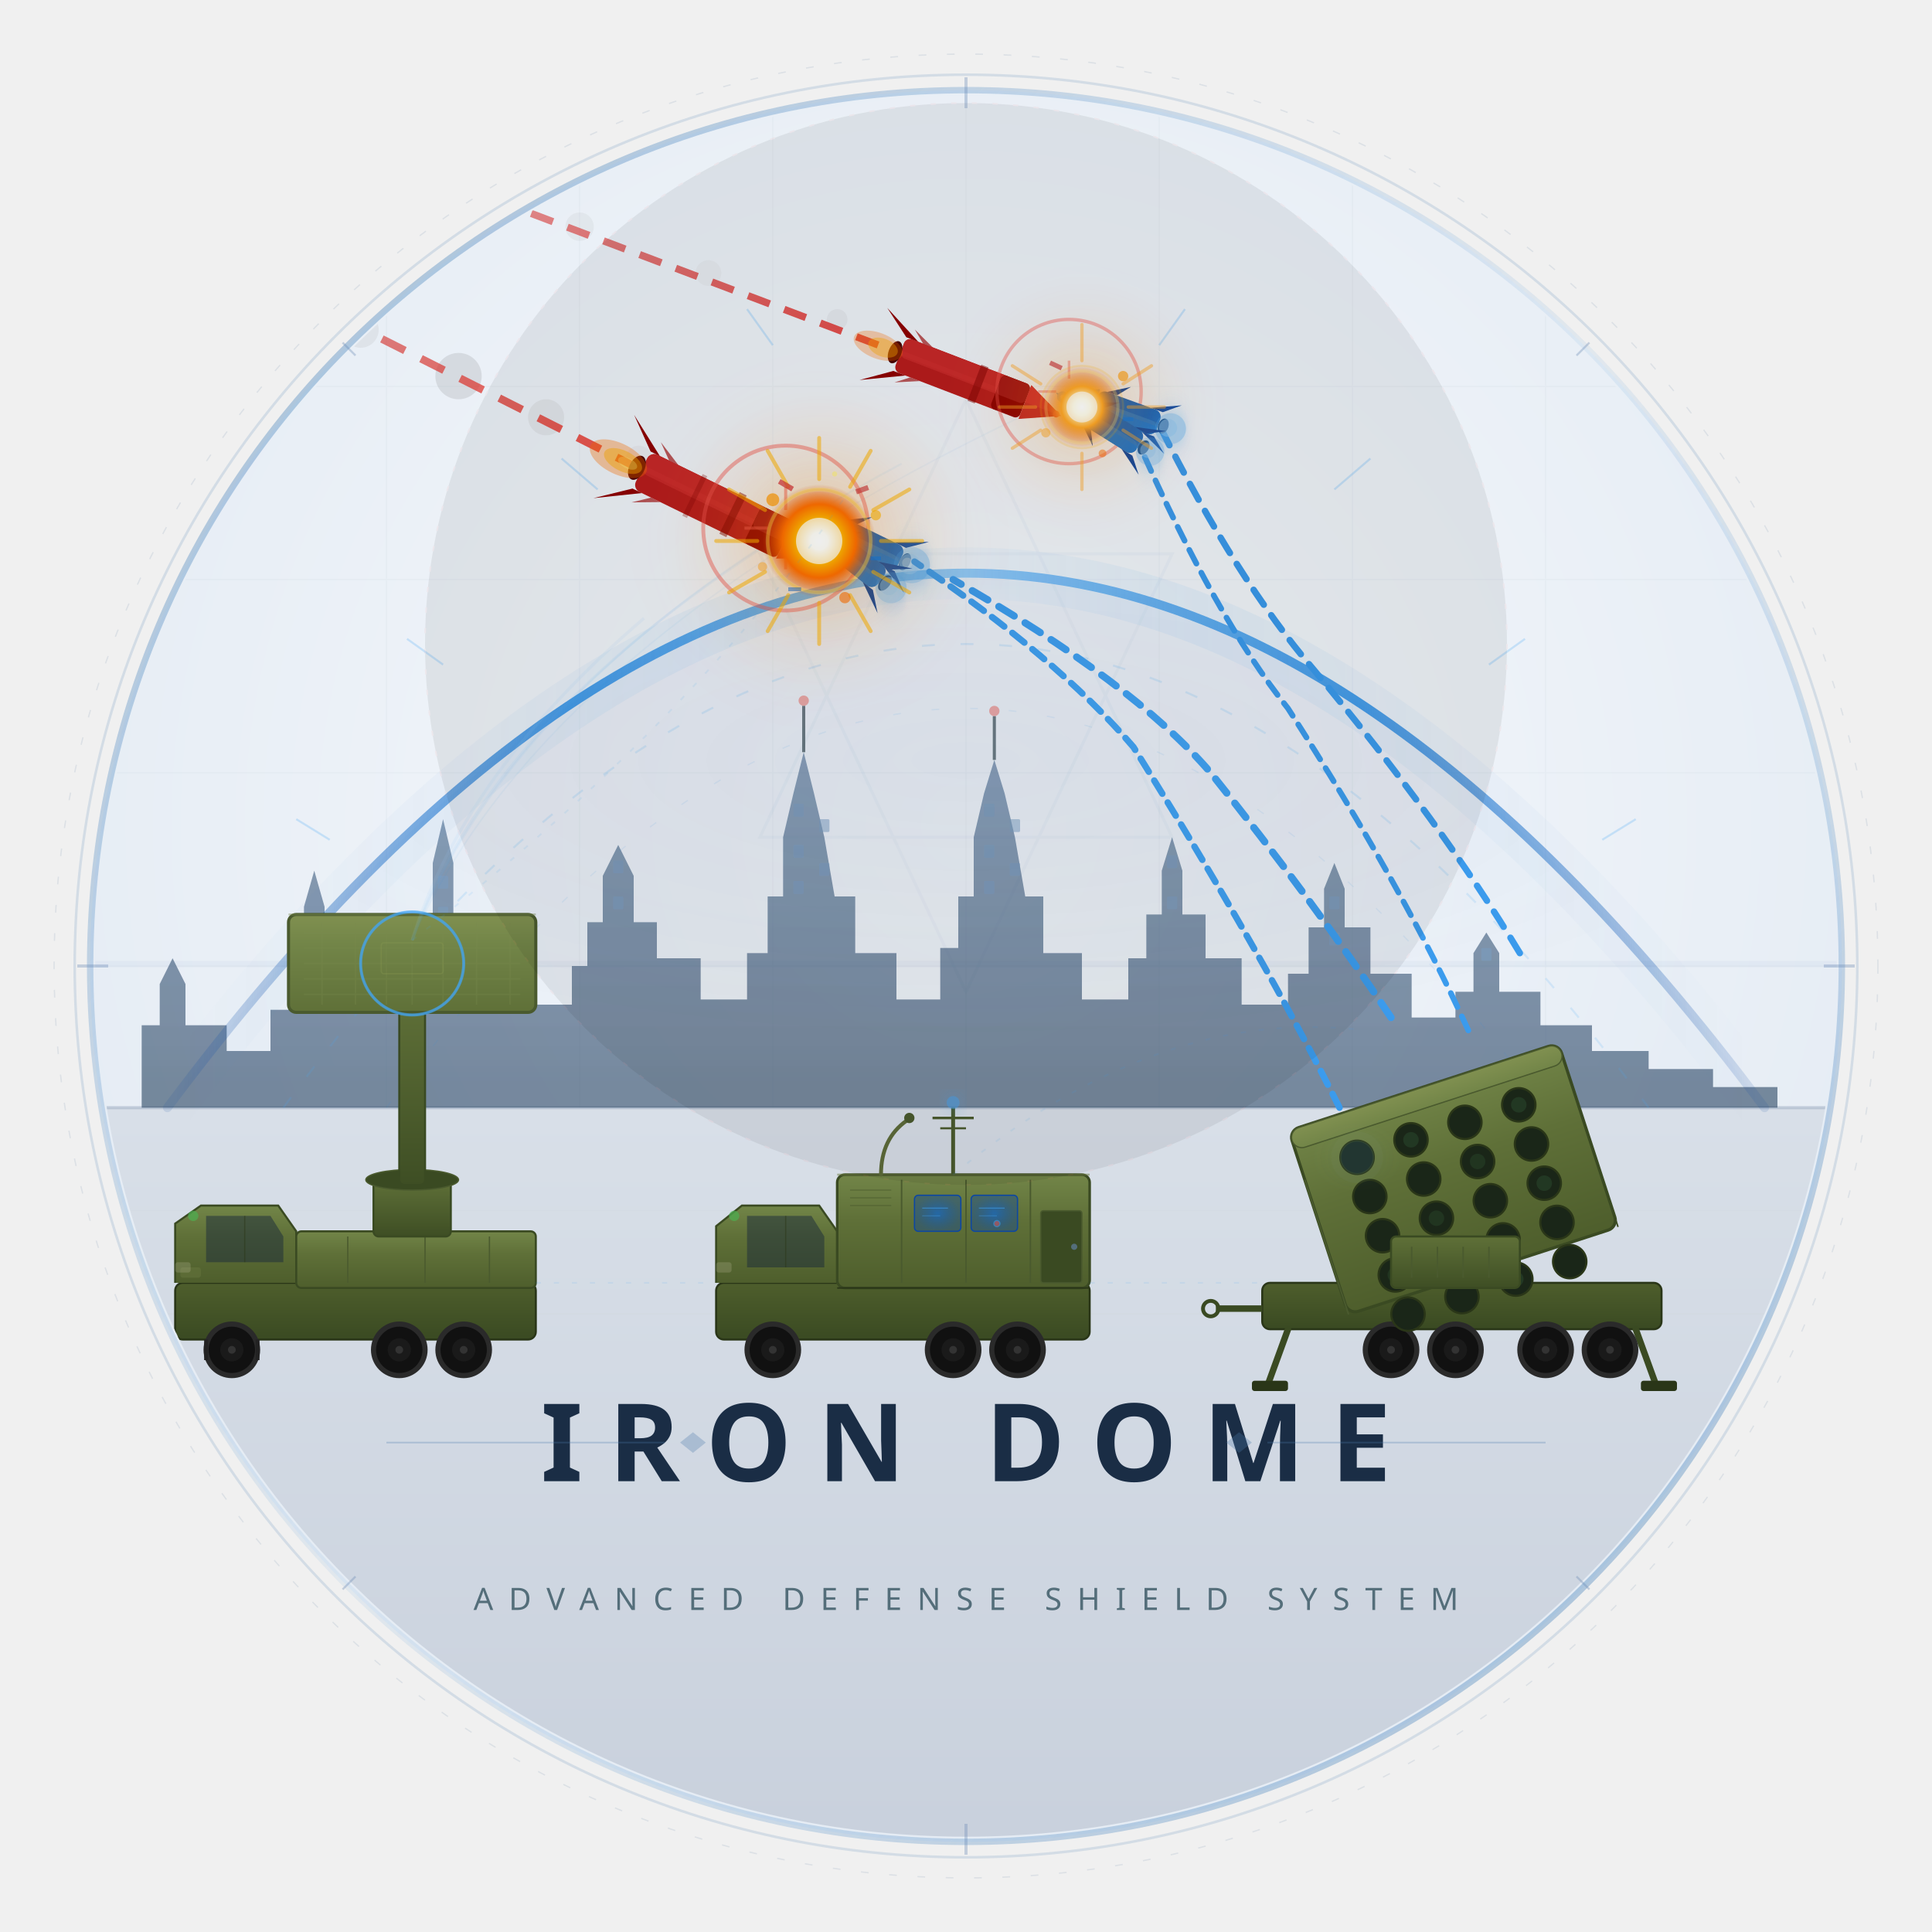
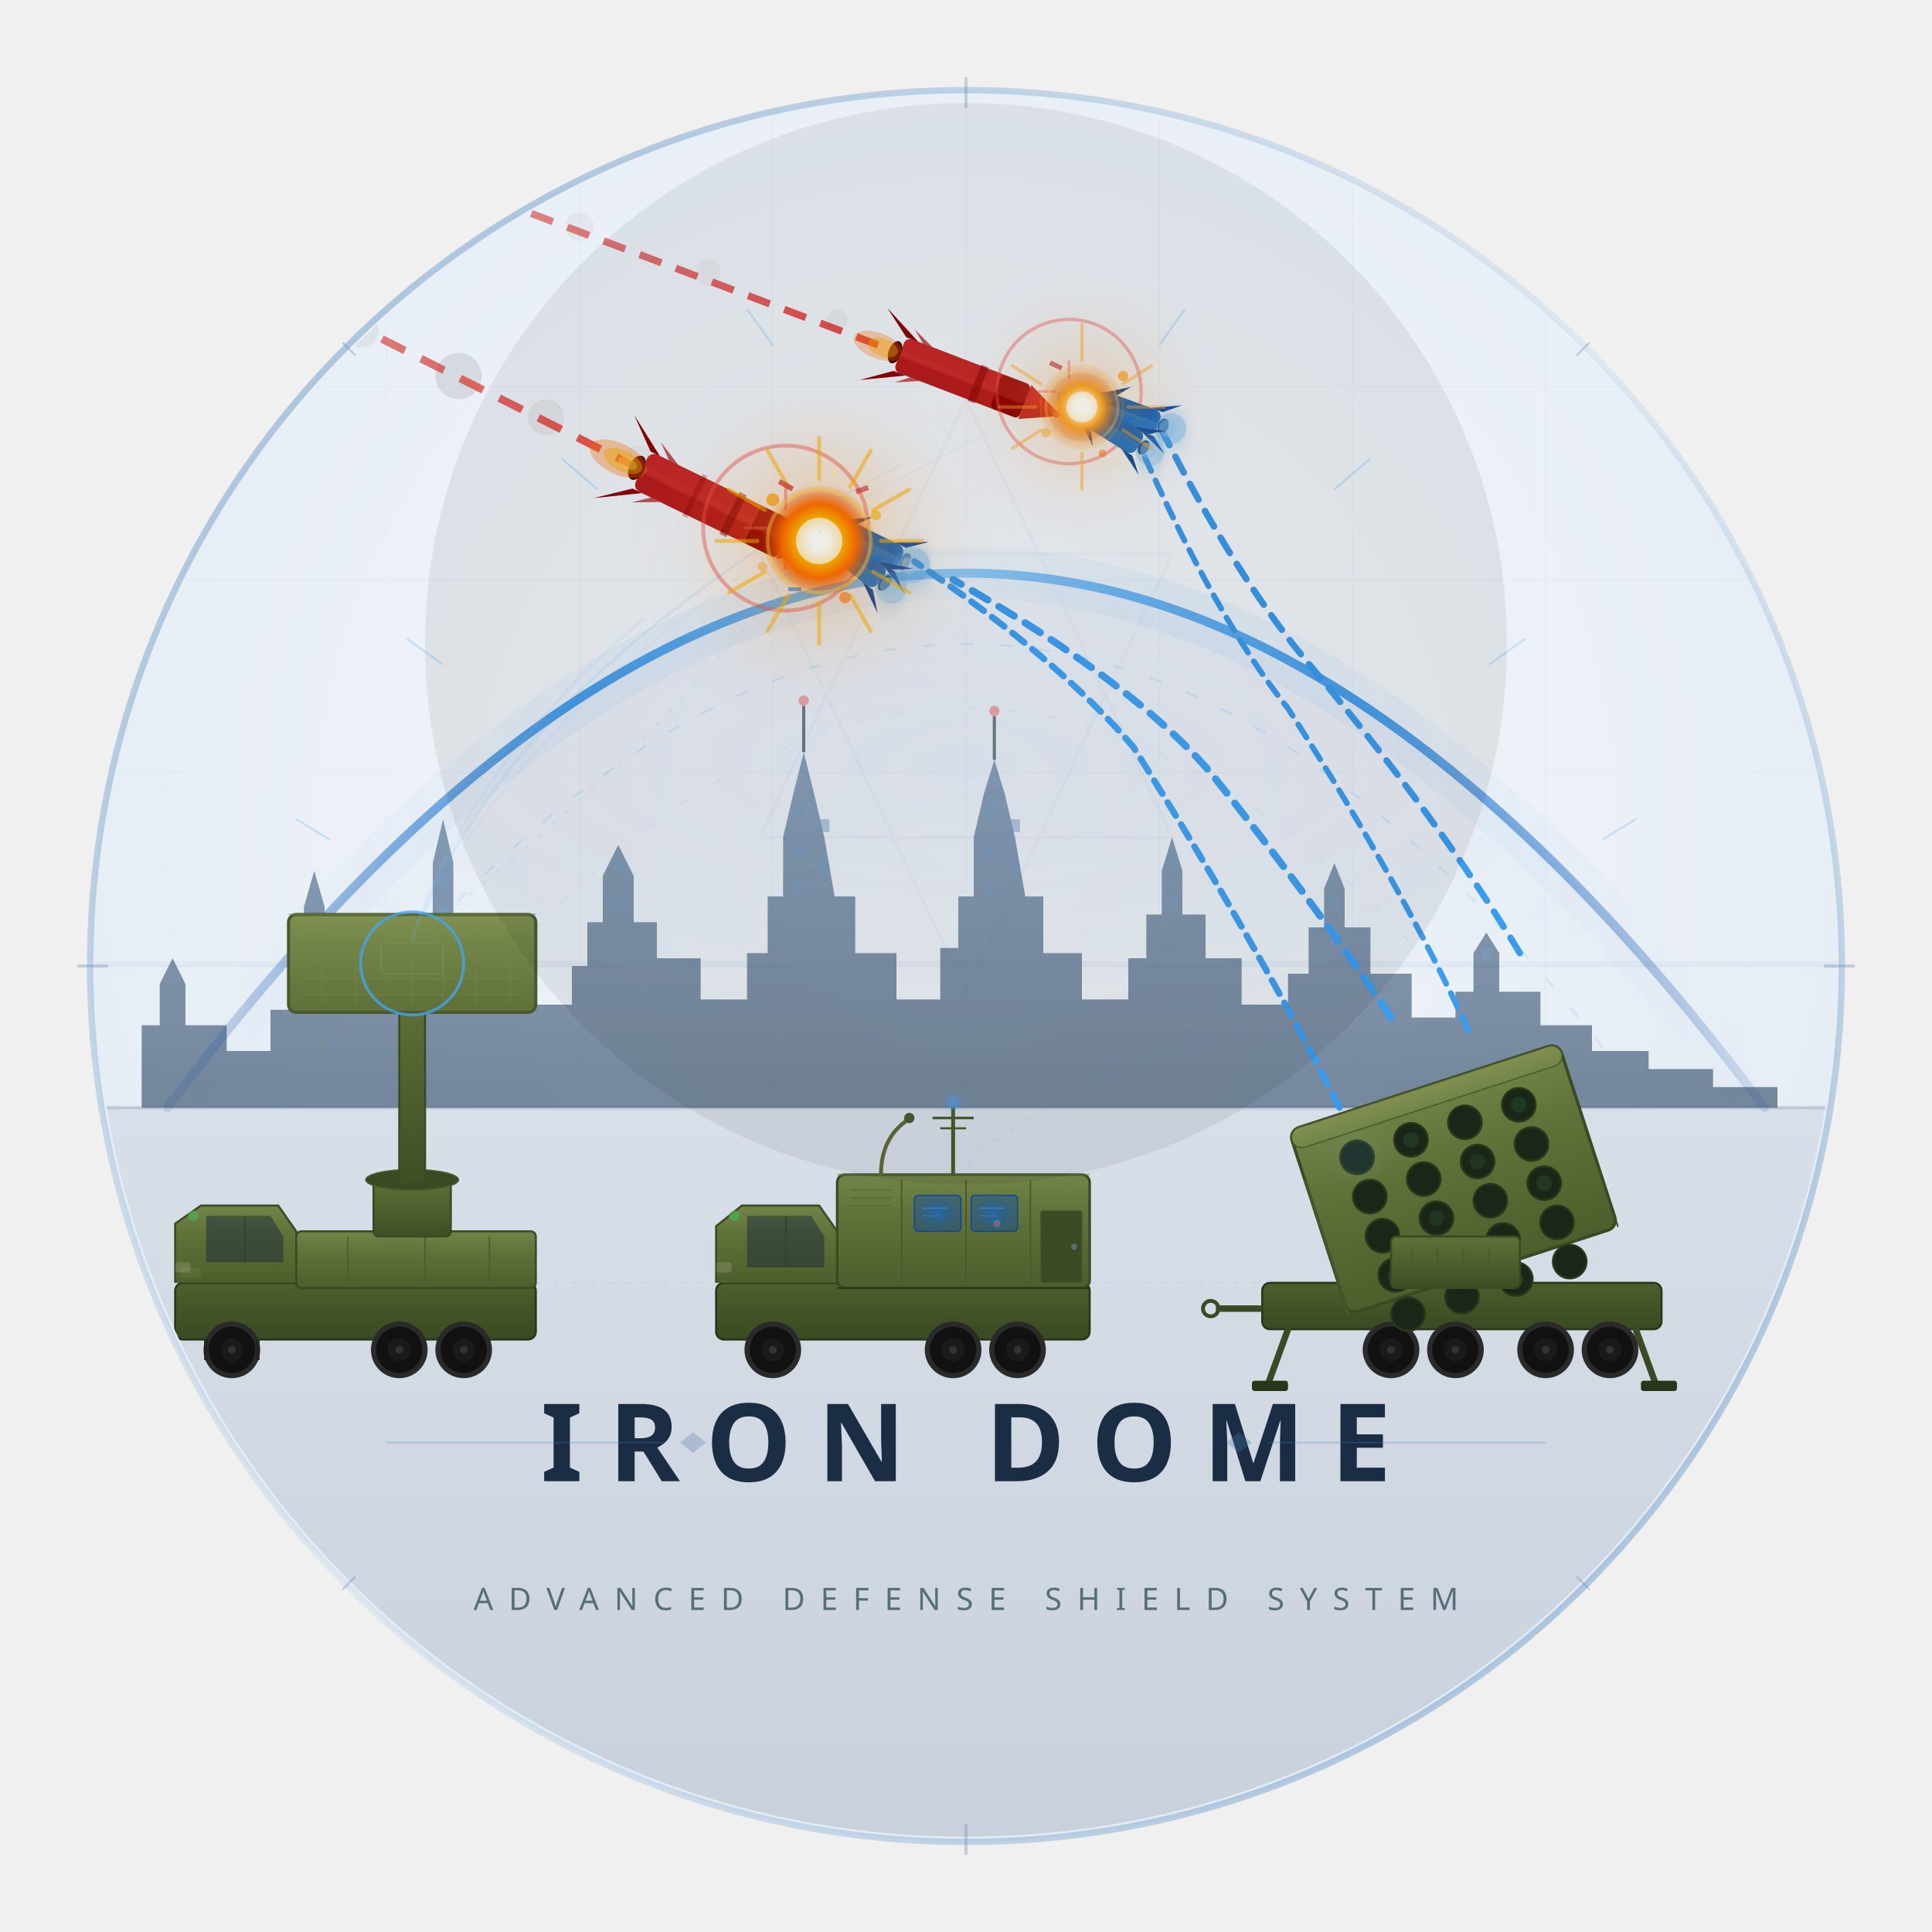
<svg xmlns="http://www.w3.org/2000/svg" viewBox="0 0 750 750">
  <style>
  @keyframes amb{0%,100%{transform:scale(1);opacity:.5}50%{transform:scale(1.18);opacity:1}}
  @keyframes rSpin{to{transform:rotate(360deg)}}
  @keyframes p1{0%{r:20;opacity:.55}100%{r:95;opacity:0}}
  @keyframes p2{0%{r:20;opacity:.45}100%{r:95;opacity:0}}
  @keyframes p3{0%{r:20;opacity:.35}100%{r:95;opacity:0}}
  @keyframes dBr{0%,100%{opacity:.22}50%{opacity:.6}}
  @keyframes boom{0%,65%,100%{opacity:.5}75%{opacity:1}82%{opacity:.65}}
  @keyframes trl{to{stroke-dashoffset:-24}}
  @keyframes etrl{to{stroke-dashoffset:28}}
  @keyframes scan{0%{transform:translateY(-220px);opacity:0}8%{opacity:.1}92%{opacity:.1}100%{transform:translateY(220px);opacity:0}}
  @keyframes tGlow{0%,100%{filter:drop-shadow(0 0 3px rgba(144,202,249,.25))}50%{filter:drop-shadow(0 0 10px rgba(144,202,249,.55))}}
  @keyframes blink{0%,49%{opacity:1}50%,100%{opacity:.3}}
  @keyframes warn{0%,100%{opacity:.5}50%{opacity:1}}
  @keyframes shP{0%,100%{opacity:.08}50%{opacity:.2}}
  @keyframes lockOn{0%,100%{r:22;stroke-width:1.3}50%{r:27;stroke-width:2}}
  @keyframes scrF{0%,100%{opacity:.5}50%{opacity:.8}}
  .rSpin{transform-origin:140px 430px;animation:rSpin 3.5s linear infinite}
  .p1{animation:p1 2.8s ease-out infinite}
  .p2{animation:p2 2.8s ease-out infinite .9s}
  .p3{animation:p3 2.8s ease-out infinite 1.8s}
  .dBr{animation:dBr 3.5s ease-in-out infinite}
  .boom{animation:boom 2.8s ease-in-out infinite}
  .trl{animation:trl 1.2s linear infinite}
  .etrl{animation:etrl .9s linear infinite}
  .scan{animation:scan 6s linear infinite}
  .tGlow{animation:tGlow 4s ease-in-out infinite}
  .blink{animation:blink 1s step-end infinite}
  .warn{animation:warn 1.5s ease-in-out infinite}
  .shP{animation:shP 4s ease-in-out infinite}
  .lockOn{animation:lockOn 1.8s ease-in-out infinite}
  .scrF{animation:scrF 2s ease-in-out infinite}
</style>
  <defs>
    <radialGradient id="bg" cx="50%" cy="42%" r="56%">
      <stop offset="0%" stop-color="#f5f8fc" />
      <stop offset="55%" stop-color="#edf2f8" />
      <stop offset="100%" stop-color="#e5ecf4" />
    </radialGradient>
    <linearGradient id="dG" x1="0" y1="0" x2="1" y2="0">
      <stop offset="0%" stop-color="#0d47a1" stop-opacity=".12" />
      <stop offset="25%" stop-color="#1e88e5" stop-opacity=".8" />
      <stop offset="50%" stop-color="#90caf9" />
      <stop offset="75%" stop-color="#1e88e5" stop-opacity=".8" />
      <stop offset="100%" stop-color="#0d47a1" stop-opacity=".12" />
    </linearGradient>
    <linearGradient id="dGl" x1="0" y1="0" x2="1" y2="0">
      <stop offset="0%" stop-color="#1565c0" stop-opacity="0" />
      <stop offset="35%" stop-color="#42a5f5" stop-opacity=".35" />
      <stop offset="50%" stop-color="#bbdefb" stop-opacity=".5" />
      <stop offset="65%" stop-color="#42a5f5" stop-opacity=".35" />
      <stop offset="100%" stop-color="#1565c0" stop-opacity="0" />
    </linearGradient>
    <radialGradient id="shF" cx="50%" cy="35%" r="55%">
      <stop offset="0%" stop-color="#1565c0" stop-opacity=".06" />
      <stop offset="100%" stop-color="#0d47a1" stop-opacity=".01" />
    </radialGradient>
    <linearGradient id="iG" x1="0" y1="1" x2="1" y2="0">
      <stop offset="0%" stop-color="#1565c0" />
      <stop offset="60%" stop-color="#42a5f5" />
      <stop offset="100%" stop-color="#e3f2fd" />
    </linearGradient>
    <linearGradient id="eG" x1="0" y1="0" x2="1" y2="1">
      <stop offset="0%" stop-color="#b71c1c" stop-opacity=".3" />
      <stop offset="100%" stop-color="#f44336" />
    </linearGradient>
    <linearGradient id="eG2" x1="0" y1="0" x2="1" y2="1">
      <stop offset="0%" stop-color="#c62828" stop-opacity=".25" />
      <stop offset="100%" stop-color="#e53935" />
    </linearGradient>
    <radialGradient id="bm1" cx="50%" cy="50%" r="50%">
      <stop offset="0%" stop-color="#fff" />
      <stop offset="15%" stop-color="#fffde7" />
      <stop offset="40%" stop-color="#ffb300" />
      <stop offset="65%" stop-color="#ff6f00" />
      <stop offset="100%" stop-color="#e65100" stop-opacity="0" />
    </radialGradient>
    <radialGradient id="bm1o" cx="50%" cy="50%" r="50%">
      <stop offset="0%" stop-color="#ff9800" stop-opacity=".45" />
      <stop offset="100%" stop-color="#ff6f00" stop-opacity="0" />
    </radialGradient>
    <radialGradient id="bm2" cx="50%" cy="50%" r="50%">
      <stop offset="0%" stop-color="#fff" />
      <stop offset="20%" stop-color="#fff9c4" />
      <stop offset="50%" stop-color="#ffa726" />
      <stop offset="100%" stop-color="#e65100" stop-opacity="0" />
    </radialGradient>
    <linearGradient id="gnG" x1="0" y1="0" x2="0" y2="1">
      <stop offset="0%" stop-color="#d8dfe8" />
      <stop offset="100%" stop-color="#c8d0dc" />
    </linearGradient>
    <linearGradient id="cG" x1="0" y1="0" x2="0" y2="1">
      <stop offset="0%" stop-color="#4a6a8f" stop-opacity=".85" />
      <stop offset="100%" stop-color="#344e6a" stop-opacity=".92" />
    </linearGradient>
    <linearGradient id="rG" x1="0" y1="0" x2="1" y2="1">
      <stop offset="0%" stop-color="#2a6aaa" stop-opacity=".45" />
      <stop offset="50%" stop-color="#5a9ad5" stop-opacity=".1" />
      <stop offset="100%" stop-color="#2a6aaa" stop-opacity=".45" />
    </linearGradient>
    <linearGradient id="oliveBody" x1="0" y1="0" x2="0" y2="1">
      <stop offset="0%" stop-color="#728548" />
      <stop offset="40%" stop-color="#5f7038" />
      <stop offset="100%" stop-color="#4e5e2c" />
    </linearGradient>
    <linearGradient id="oliveDark" x1="0" y1="0" x2="0" y2="1">
      <stop offset="0%" stop-color="#5f7038" />
      <stop offset="100%" stop-color="#3e4e24" />
    </linearGradient>
    <linearGradient id="oliveLight" x1="0" y1="0" x2="0" y2="1">
      <stop offset="0%" stop-color="#809050" />
      <stop offset="100%" stop-color="#728548" />
    </linearGradient>
    <linearGradient id="oliveChassis" x1="0" y1="0" x2="0" y2="1">
      <stop offset="0%" stop-color="#4e5e2c" />
      <stop offset="100%" stop-color="#3a4a22" />
    </linearGradient>
    <linearGradient id="radarPanel" x1="0" y1="0" x2="0" y2="1">
      <stop offset="0%" stop-color="#809050" />
      <stop offset="30%" stop-color="#728548" />
      <stop offset="100%" stop-color="#5f7038" />
    </linearGradient>
    <radialGradient id="scrG" cx="50%" cy="50%" r="50%">
      <stop offset="0%" stop-color="#1565c0" stop-opacity=".8" />
      <stop offset="100%" stop-color="#0d47a1" stop-opacity=".4" />
    </radialGradient>
    <linearGradient id="scC" x1="0" y1="1" x2=".5" y2="0">
      <stop offset="0%" stop-color="#42a5f5" stop-opacity=".3" />
      <stop offset="100%" stop-color="#42a5f5" stop-opacity="0" />
    </linearGradient>
    <filter id="gl" x="-50%" y="-50%" width="200%" height="200%">
      <feGaussianBlur in="SourceGraphic" stdDeviation="3.5" />
      <feMerge>
        <feMergeNode />
        <feMergeNode in="SourceGraphic" />
      </feMerge>
    </filter>
    <filter id="glH" x="-50%" y="-50%" width="200%" height="200%">
      <feGaussianBlur in="SourceGraphic" stdDeviation="7" />
      <feMerge>
        <feMergeNode />
        <feMergeNode in="SourceGraphic" />
      </feMerge>
    </filter>
    <filter id="bGl" x="-100%" y="-100%" width="300%" height="300%">
      <feGaussianBlur in="SourceGraphic" stdDeviation="10" />
    </filter>
    <filter id="ns">
      <feTurbulence type="fractalNoise" baseFrequency=".85" numOctaves="4" stitchTiles="stitch" />
      <feColorMatrix type="saturate" values="0" />
      <feComponentTransfer>
        <feFuncA type="linear" slope=".025" />
      </feComponentTransfer>
    </filter>
    <clipPath id="cl">
      <circle cx="375" cy="375" r="338" />
    </clipPath>
  </defs>
  <circle cx="375" cy="375" r="340" fill="url(#bg)" stroke="url(#rG)" stroke-width="2.5" />
-   <circle cx="375" cy="375" r="346" fill="none" stroke="#b0c4d8" stroke-width="1" opacity=".45" />
-   <circle cx="375" cy="375" r="354" fill="none" stroke="#8aa0b8" stroke-width=".5" stroke-dasharray="3 8" opacity=".2" />
  <g clip-path="url(#cl)">
    <rect x="36" y="36" width="678" height="678" filter="url(#ns)" opacity=".08" />
    <g opacity=".06" stroke="#8a9ab5" stroke-width=".5">
      <line x1="36" y1="150" x2="714" y2="150" />
      <line x1="36" y1="225" x2="714" y2="225" />
      <line x1="36" y1="300" x2="714" y2="300" />
      <line x1="36" y1="375" x2="714" y2="375" />
      <line x1="36" y1="450" x2="714" y2="450" />
      <line x1="150" y1="36" x2="150" y2="714" />
      <line x1="225" y1="36" x2="225" y2="714" />
      <line x1="300" y1="36" x2="300" y2="714" />
      <line x1="375" y1="36" x2="375" y2="714" />
      <line x1="450" y1="36" x2="450" y2="714" />
      <line x1="525" y1="36" x2="525" y2="714" />
      <line x1="600" y1="36" x2="600" y2="714" />
    </g>
    <g opacity=".07">
      <polygon points="375,155 455,325 295,325" fill="none" stroke="#8aaccf" stroke-width="1.2" />
      <polygon points="375,385 295,215 455,215" fill="none" stroke="#8aaccf" stroke-width="1.2" />
    </g>
    <rect class="scan" x="36" y="373" width="678" height="2.5" fill="#6a8ab5" opacity=".06" rx="1" />
    <rect x="36" y="430" width="678" height="300" fill="url(#gnG)" />
    <line x1="36" y1="430" x2="714" y2="430" stroke="#8a9ab5" stroke-width="1.2" opacity=".4" />
    <g opacity=".03" stroke="#8d6e63" stroke-width=".3">
      <line x1="36" y1="470" x2="714" y2="470" />
      <line x1="36" y1="510" x2="714" y2="510" />
    </g>
    <g opacity=".7">
      <path d="     M36,430 L55,430 L55,398 L62,398 L62,382 L67,372 L72,382 L72,398 L88,398 L88,408     L105,408 L105,392 L112,392 L112,372 L118,372 L118,352 L122,338 L126,352 L126,372 L138,372 L138,390 L155,390     L155,375 L162,375 L162,355 L168,355 L168,335 L172,318 L176,335 L176,355 L188,355 L188,372 L205,372 L205,390 L222,390     L222,375 L228,375 L228,358 L234,358 L234,340 L240,328 L246,340 L246,358 L255,358 L255,372 L272,372 L272,388 L290,388     L290,370 L298,370 L298,348 L304,348 L304,325 L308,308 L312,292 L316,308 L320,325 L324,348 L332,348 L332,370 L348,370 L348,388 L365,388     L365,368 L372,368 L372,348 L378,348 L378,325 L382,308 L386,295 L390,308 L394,325 L398,348 L405,348 L405,370 L420,370 L420,388 L438,388     L438,372 L445,372 L445,355 L451,355 L451,338 L455,325 L459,338 L459,355 L468,355 L468,372 L482,372 L482,390 L500,390     L500,378 L508,378 L508,360 L514,360 L514,345 L518,335 L522,345 L522,360 L532,360 L532,378 L548,378 L548,395 L565,395     L565,385 L572,385 L572,370 L577,362 L582,370 L582,385 L598,385 L598,398 L618,398 L618,408 L640,408 L640,415 L665,415 L665,422 L690,422 L690,430 L714,430 Z   " fill="url(#cG)" />
      <g fill="#4a7aaa" opacity=".5">
        <rect x="120" y="358" width="4" height="5" rx=".5" />
        <rect x="120" y="370" width="4" height="5" rx=".5" />
        <rect x="170" y="340" width="4" height="5" rx=".5" />
        <rect x="170" y="352" width="4" height="5" rx=".5" />
        <rect x="238" y="334" width="4" height="5" rx=".5" />
        <rect x="238" y="348" width="4" height="5" rx=".5" />
        <rect x="308" y="312" width="4" height="5" rx=".5" />
        <rect x="308" y="328" width="4" height="5" rx=".5" />
        <rect x="308" y="342" width="4" height="5" rx=".5" />
        <rect x="318" y="318" width="4" height="5" rx=".5" />
        <rect x="318" y="335" width="4" height="5" rx=".5" />
        <rect x="382" y="312" width="4" height="5" rx=".5" />
        <rect x="382" y="328" width="4" height="5" rx=".5" />
        <rect x="382" y="342" width="4" height="5" rx=".5" />
        <rect x="392" y="318" width="4" height="5" rx=".5" />
        <rect x="392" y="335" width="4" height="5" rx=".5" />
        <rect x="453" y="332" width="4" height="5" rx=".5" />
        <rect x="453" y="348" width="4" height="5" rx=".5" />
        <rect x="516" y="348" width="4" height="5" rx=".5" />
        <rect x="516" y="362" width="4" height="5" rx=".5" />
        <rect x="575" y="368" width="4" height="5" rx=".5" />
      </g>
      <line x1="312" y1="292" x2="312" y2="274" stroke="#37474f" stroke-width="1.2" />
      <circle cx="312" cy="272" r="2" fill="#f44336" opacity=".6" class="blink" />
      <line x1="386" y1="295" x2="386" y2="278" stroke="#37474f" stroke-width="1.2" />
      <circle cx="386" cy="276" r="2" fill="#f44336" opacity=".6" class="blink" />
    </g>
    <path class="shP" d="M65 430 Q375 15 685 430" fill="url(#shF)" />
    <path class="dBr" d="M65 430 Q375 15 685 430" fill="none" stroke="url(#dGl)" stroke-width="20" opacity=".22" />
    <path d="M65 430 Q375 15 685 430" fill="none" stroke="url(#dG)" stroke-width="3.5" stroke-linecap="round" />
    <path d="M110 430 Q375 70 640 430" fill="none" stroke="#42a5f5" stroke-width=".8" opacity=".15" stroke-dasharray="5 10" />
    <path d="M150 430 Q375 120 600 430" fill="none" stroke="#1e88e5" stroke-width=".5" opacity=".08" stroke-dasharray="3 12" />
    <g opacity=".3" stroke="#64b5f6" stroke-width=".8">
      <line x1="115" y1="318" x2="128" y2="326" />
      <line x1="158" y1="248" x2="172" y2="258" />
      <line x1="218" y1="178" x2="232" y2="190" />
      <line x1="290" y1="120" x2="300" y2="134" />
      <line x1="460" y1="120" x2="450" y2="134" />
      <line x1="532" y1="178" x2="518" y2="190" />
      <line x1="592" y1="248" x2="578" y2="258" />
      <line x1="635" y1="318" x2="622" y2="326" />
    </g>
    <g>
      <rect x="68" y="498" width="140" height="22" rx="3" fill="url(#oliveChassis)" stroke="#2a3618" stroke-width=".8" />
      <path d="M68,498 L68,475 L78,468 L108,468 L115,478 L115,498" fill="url(#oliveBody)" stroke="#3a4a22" stroke-width=".8" />
      <path d="M80,472 L105,472 L110,480 L110,490 L80,490 Z" fill="#1a2a3a" opacity=".5" />
      <line x1="95" y1="472" x2="95" y2="490" stroke="#2a3618" stroke-width=".5" opacity=".5" />
      <rect x="70" y="492" width="8" height="4" rx="1" fill="#6b7a42" opacity=".4" />
      <rect x="115" y="478" width="93" height="22" rx="2" fill="url(#oliveBody)" stroke="#3a4a22" stroke-width=".8" />
      <line x1="135" y1="480" x2="135" y2="498" stroke="#4a5a2e" stroke-width=".5" />
      <line x1="165" y1="480" x2="165" y2="498" stroke="#4a5a2e" stroke-width=".5" />
      <line x1="190" y1="480" x2="190" y2="498" stroke="#4a5a2e" stroke-width=".5" />
      <circle cx="90" cy="524" r="10" fill="#111" stroke="#2a2a2a" stroke-width="2" />
      <circle cx="90" cy="524" r="4.5" fill="#1a1a1a" />
      <circle cx="90" cy="524" r="1.5" fill="#333" />
      <circle cx="155" cy="524" r="10" fill="#111" stroke="#2a2a2a" stroke-width="2" />
      <circle cx="155" cy="524" r="4.5" fill="#1a1a1a" />
      <circle cx="155" cy="524" r="1.5" fill="#333" />
      <circle cx="180" cy="524" r="10" fill="#111" stroke="#2a2a2a" stroke-width="2" />
      <circle cx="180" cy="524" r="4.5" fill="#1a1a1a" />
      <circle cx="180" cy="524" r="1.5" fill="#333" />
      <line x1="80" y1="520" x2="80" y2="528" stroke="#222" stroke-width="1.5" />
      <line x1="100" y1="520" x2="100" y2="528" stroke="#222" stroke-width="1.5" />
      <rect x="145" y="458" width="30" height="22" rx="2" fill="url(#oliveDark)" stroke="#3a4a22" stroke-width=".8" />
      <ellipse cx="160" cy="458" rx="18" ry="4" fill="#3a4a22" stroke="#4a5a2e" stroke-width=".5" />
      <g>
        <rect x="155" y="388" width="10" height="72" rx="2" fill="url(#oliveDark)" stroke="#3a4a22" stroke-width=".8" />
        <rect x="112" y="355" width="96" height="38" rx="3" fill="url(#radarPanel)" stroke="#4a5a2e" stroke-width="1.2" />
        <g opacity=".3">
          <line x1="118" y1="362" x2="202" y2="362" stroke="#7a8a4e" stroke-width=".5" />
          <line x1="118" y1="368" x2="202" y2="368" stroke="#7a8a4e" stroke-width=".5" />
          <line x1="118" y1="374" x2="202" y2="374" stroke="#7a8a4e" stroke-width=".5" />
          <line x1="118" y1="380" x2="202" y2="380" stroke="#7a8a4e" stroke-width=".5" />
          <line x1="118" y1="386" x2="202" y2="386" stroke="#7a8a4e" stroke-width=".5" />
          <line x1="125" y1="358" x2="125" y2="390" stroke="#7a8a4e" stroke-width=".5" />
          <line x1="138" y1="358" x2="138" y2="390" stroke="#7a8a4e" stroke-width=".5" />
          <line x1="150" y1="358" x2="150" y2="390" stroke="#7a8a4e" stroke-width=".5" />
          <line x1="160" y1="358" x2="160" y2="390" stroke="#7a8a4e" stroke-width=".5" />
          <line x1="172" y1="358" x2="172" y2="390" stroke="#7a8a4e" stroke-width=".5" />
          <line x1="185" y1="358" x2="185" y2="390" stroke="#7a8a4e" stroke-width=".5" />
          <line x1="198" y1="358" x2="198" y2="390" stroke="#7a8a4e" stroke-width=".5" />
        </g>
        <line x1="112" y1="355" x2="208" y2="355" stroke="#7a8a4e" stroke-width=".8" opacity=".4" />
        <rect x="148" y="366" width="24" height="12" rx="1" fill="none" stroke="#8a9a52" stroke-width=".5" opacity=".3" />
      </g>
      <circle class="p1" cx="160" cy="374" r="20" fill="none" stroke="#42a5f5" stroke-width="1.2" opacity=".5" />
      <circle class="p2" cx="160" cy="374" r="20" fill="none" stroke="#42a5f5" stroke-width="1" opacity=".4" />
      <circle class="p3" cx="160" cy="374" r="20" fill="none" stroke="#42a5f5" stroke-width=".7" opacity=".3" />
      <g opacity=".22">
        <path d="M160 365 Q180 300 250 240" stroke="#90caf9" fill="none" stroke-width="1.2" opacity=".5" />
        <path d="M160 365 Q190 280 300 210" stroke="#64b5f6" fill="none" stroke-width="1" opacity=".4" />
        <path d="M160 365 Q200 260 350 180" stroke="#42a5f5" fill="none" stroke-width=".8" opacity=".3" />
        <path d="M160 365 Q210 250 400 160" stroke="#1e88e5" fill="none" stroke-width=".6" opacity=".2" />
      </g>
      <circle cx="75" cy="472" r="2" fill="#4caf50" opacity=".7" class="blink" />
      <rect x="68" y="490" width="6" height="4" rx="1" fill="#fff3e0" opacity=".15" />
    </g>
    <g>
      <rect x="278" y="498" width="145" height="22" rx="3" fill="url(#oliveChassis)" stroke="#2a3618" stroke-width=".8" />
      <path d="M278,498 L278,476 L288,468 L318,468 L325,478 L325,498" fill="url(#oliveBody)" stroke="#3a4a22" stroke-width=".8" />
      <path d="M290,472 L315,472 L320,480 L320,492 L290,492 Z" fill="#1a2a3a" opacity=".5" />
      <line x1="305" y1="472" x2="305" y2="492" stroke="#2a3618" stroke-width=".5" opacity=".5" />
      <rect x="278" y="490" width="6" height="4" rx="1" fill="#fff3e0" opacity=".15" />
      <circle cx="285" cy="472" r="2" fill="#4caf50" opacity=".7" class="blink" />
      <rect x="325" y="456" width="98" height="44" rx="3" fill="url(#oliveBody)" stroke="#3a4a22" stroke-width="1" />
      <line x1="350" y1="458" x2="350" y2="498" stroke="#4a5a2e" stroke-width=".6" />
      <line x1="375" y1="458" x2="375" y2="498" stroke="#4a5a2e" stroke-width=".6" />
      <line x1="400" y1="458" x2="400" y2="498" stroke="#4a5a2e" stroke-width=".6" />
      <line x1="325" y1="456" x2="423" y2="456" stroke="#6b7a42" stroke-width=".8" opacity=".5" />
      <line x1="325" y1="500" x2="423" y2="500" stroke="#2a3618" stroke-width=".6" />
      <rect x="404" y="470" width="16" height="28" rx="1" fill="#3a4a22" stroke="#4a5a2e" stroke-width=".5" />
      <circle cx="417" cy="484" r="1.2" fill="#546e7a" />
      <g stroke="#4a5a2e" stroke-width=".5" opacity=".5">
        <line x1="330" y1="462" x2="346" y2="462" />
        <line x1="330" y1="465" x2="346" y2="465" />
        <line x1="330" y1="468" x2="346" y2="468" />
      </g>
      <rect x="355" y="464" width="18" height="14" rx="1.5" fill="url(#scrG)" class="scrF" stroke="#0d47a1" stroke-width=".5" />
      <rect x="377" y="464" width="18" height="14" rx="1.5" fill="url(#scrG)" class="scrF" style="animation-delay:.3s" stroke="#0d47a1" stroke-width=".5" />
      <g stroke="#42a5f5" stroke-width=".4">
        <line x1="358" y1="469" x2="368" y2="469" opacity=".5" />
        <line x1="358" y1="472" x2="365" y2="472" opacity=".3" />
        <line x1="380" y1="469" x2="390" y2="469" opacity=".5" />
        <line x1="380" y1="472" x2="387" y2="472" opacity=".3" />
        <circle cx="387" cy="475" r="1.2" fill="#ef5350" opacity=".5" class="warn" />
      </g>
      <line x1="370" y1="456" x2="370" y2="430" stroke="#4a5a2e" stroke-width="1.5" />
      <line x1="362" y1="434" x2="378" y2="434" stroke="#4a5a2e" stroke-width="1" />
      <line x1="365" y1="438" x2="375" y2="438" stroke="#4a5a2e" stroke-width=".8" />
      <circle cx="370" cy="428" r="2.5" fill="#42a5f5" opacity=".5" filter="url(#gl)" />
      <path d="M342 456 Q342 442 352 435" stroke="#5d6b3a" fill="none" stroke-width="1.5" stroke-linecap="round" />
      <circle cx="353" cy="434" r="2" fill="#4a5a2e" />
      <circle cx="300" cy="524" r="10" fill="#111" stroke="#2a2a2a" stroke-width="2" />
      <circle cx="300" cy="524" r="4.5" fill="#1a1a1a" />
      <circle cx="300" cy="524" r="1.5" fill="#333" />
      <circle cx="370" cy="524" r="10" fill="#111" stroke="#2a2a2a" stroke-width="2" />
      <circle cx="370" cy="524" r="4.5" fill="#1a1a1a" />
      <circle cx="370" cy="524" r="1.5" fill="#333" />
      <circle cx="395" cy="524" r="10" fill="#111" stroke="#2a2a2a" stroke-width="2" />
      <circle cx="395" cy="524" r="4.5" fill="#1a1a1a" />
      <circle cx="395" cy="524" r="1.5" fill="#333" />
    </g>
    <g>
      <rect x="490" y="498" width="155" height="18" rx="3" fill="url(#oliveChassis)" stroke="#2a3618" stroke-width=".8" />
      <line x1="490" y1="508" x2="472" y2="508" stroke="#3a4a22" stroke-width="2.5" />
      <circle cx="470" cy="508" r="3" fill="none" stroke="#3a4a22" stroke-width="1.5" />
      <line x1="500" y1="516" x2="492" y2="538" stroke="#3a4a22" stroke-width="2.5" stroke-linecap="round" />
      <line x1="635" y1="516" x2="643" y2="538" stroke="#3a4a22" stroke-width="2.5" stroke-linecap="round" />
      <rect x="486" y="536" width="14" height="4" rx="1" fill="#2a3618" />
      <rect x="637" y="536" width="14" height="4" rx="1" fill="#2a3618" />
      <circle cx="540" cy="524" r="10" fill="#111" stroke="#2a2a2a" stroke-width="2" />
      <circle cx="540" cy="524" r="4.5" fill="#1a1a1a" />
      <circle cx="540" cy="524" r="1.5" fill="#333" />
      <circle cx="565" cy="524" r="10" fill="#111" stroke="#2a2a2a" stroke-width="2" />
      <circle cx="565" cy="524" r="4.5" fill="#1a1a1a" />
      <circle cx="565" cy="524" r="1.5" fill="#333" />
      <circle cx="600" cy="524" r="10" fill="#111" stroke="#2a2a2a" stroke-width="2" />
      <circle cx="600" cy="524" r="4.5" fill="#1a1a1a" />
      <circle cx="600" cy="524" r="1.5" fill="#333" />
      <circle cx="625" cy="524" r="10" fill="#111" stroke="#2a2a2a" stroke-width="2" />
      <circle cx="625" cy="524" r="4.5" fill="#1a1a1a" />
      <circle cx="625" cy="524" r="1.5" fill="#333" />
      <g transform="translate(565,460) rotate(-18)">
        <rect x="-55" y="-40" width="110" height="75" rx="4" fill="url(#oliveBody)" stroke="#3a4a22" stroke-width="1.2" />
        <rect x="-55" y="-40" width="110" height="8" rx="4" fill="url(#oliveLight)" stroke="#4a5a2e" stroke-width=".5" />
        <line x1="-55" y1="-20" x2="-55" y2="35" stroke="#4a5a2e" stroke-width=".6" />
        <line x1="55" y1="-20" x2="55" y2="35" stroke="#3a4a22" stroke-width=".6" />
        <g>
          <circle cx="-33" cy="-22" r="6.5" fill="#1a2618" stroke="#2a3618" stroke-width=".8" />
          <circle cx="-11" cy="-22" r="6.5" fill="#1a2618" stroke="#2a3618" stroke-width=".8" />
          <circle cx="11" cy="-22" r="6.5" fill="#1a2618" stroke="#2a3618" stroke-width=".8" />
          <circle cx="33" cy="-22" r="6.5" fill="#1a2618" stroke="#2a3618" stroke-width=".8" />
          <circle cx="-33" cy="-6" r="6.5" fill="#1a2618" stroke="#2a3618" stroke-width=".8" />
          <circle cx="-11" cy="-6" r="6.5" fill="#1a2618" stroke="#2a3618" stroke-width=".8" />
          <circle cx="11" cy="-6" r="6.5" fill="#1a2618" stroke="#2a3618" stroke-width=".8" />
          <circle cx="33" cy="-6" r="6.5" fill="#1a2618" stroke="#2a3618" stroke-width=".8" />
          <circle cx="-33" cy="10" r="6.5" fill="#1a2618" stroke="#2a3618" stroke-width=".8" />
          <circle cx="-11" cy="10" r="6.5" fill="#1a2618" stroke="#2a3618" stroke-width=".8" />
          <circle cx="11" cy="10" r="6.5" fill="#1a2618" stroke="#2a3618" stroke-width=".8" />
          <circle cx="33" cy="10" r="6.5" fill="#1a2618" stroke="#2a3618" stroke-width=".8" />
          <circle cx="-33" cy="26" r="6.5" fill="#1a2618" stroke="#2a3618" stroke-width=".8" />
          <circle cx="-11" cy="26" r="6.5" fill="#1a2618" stroke="#2a3618" stroke-width=".8" />
          <circle cx="11" cy="26" r="6.5" fill="#1a2618" stroke="#2a3618" stroke-width=".8" />
          <circle cx="33" cy="26" r="6.5" fill="#1a2618" stroke="#2a3618" stroke-width=".8" />
          <circle cx="-33" cy="42" r="6.5" fill="#1a2618" stroke="#2a3618" stroke-width=".8" />
          <circle cx="-11" cy="42" r="6.5" fill="#1a2618" stroke="#2a3618" stroke-width=".8" />
          <circle cx="11" cy="42" r="6.5" fill="#1a2618" stroke="#2a3618" stroke-width=".8" />
          <circle cx="33" cy="42" r="6.5" fill="#1a2618" stroke="#2a3618" stroke-width=".8" />
          <circle cx="-11" cy="-22" r="3" fill="#2a4a2e" opacity=".5" />
          <circle cx="11" cy="-6" r="3" fill="#2a4a2e" opacity=".4" />
          <circle cx="33" cy="10" r="3" fill="#2a4a2e" opacity=".5" />
          <circle cx="-33" cy="26" r="3" fill="#2a4a2e" opacity=".4" />
          <circle cx="11" cy="42" r="3" fill="#2a4a2e" opacity=".5" />
          <circle cx="-11" cy="10" r="3" fill="#2a4a2e" opacity=".4" />
          <circle cx="33" cy="-22" r="3" fill="#2a4a2e" opacity=".5" />
          <circle cx="-33" cy="-22" r="6.5" fill="#42a5f5" opacity=".08" />
          <circle cx="-33" cy="-22" r="10" fill="#90caf9" opacity=".04" filter="url(#gl)" />
        </g>
      </g>
      <rect x="540" y="480" width="50" height="20" rx="2" fill="url(#oliveDark)" stroke="#3a4a22" stroke-width=".8" />
      <line x1="548" y1="484" x2="548" y2="496" stroke="#4a5a2e" stroke-width=".6" />
      <line x1="558" y1="484" x2="558" y2="496" stroke="#4a5a2e" stroke-width=".6" />
      <line x1="568" y1="484" x2="568" y2="496" stroke="#4a5a2e" stroke-width=".6" />
      <line x1="578" y1="484" x2="578" y2="496" stroke="#4a5a2e" stroke-width=".6" />
    </g>
    <g opacity=".15">
      <circle cx="80" cy="100" r="6" fill="#9e9e9e" />
      <circle cx="108" cy="112" r="8" fill="#757575" />
      <circle cx="140" cy="128" r="7" fill="#9e9e9e" />
      <circle cx="178" cy="146" r="9" fill="#616161" />
      <circle cx="212" cy="162" r="7" fill="#9e9e9e" />
      <circle cx="248" cy="178" r="5" fill="#bdbdbd" />
    </g>
    <line class="etrl" x1="42" y1="78" x2="280" y2="198" stroke="url(#eG)" stroke-width="3" stroke-dasharray="10 7" />
    <g transform="translate(285,200) rotate(26)">
      <rect x="-40" y="-8" width="52" height="16" rx="3" fill="#b71c1c" />
      <rect x="-40" y="-8" width="52" height="9" rx="3" fill="#c62828" />
      <rect x="-40" y="-2" width="52" height="2" fill="#d32f2f" opacity=".4" />
      <rect x="8" y="-8" width="14" height="16" rx="2" fill="#8e0000" />
      <rect x="8" y="-8" width="14" height="9" rx="2" fill="#a31515" />
      <polygon points="22,-8 22,8 38,0" fill="#c62828" />
      <polygon points="22,-8 22,0 38,0" fill="#d32f2f" />
      <circle cx="35" cy="0" r="1.5" fill="#e53935" />
      <rect x="-2" y="-9" width="3" height="18" fill="#7f0000" opacity=".5" />
      <rect x="-18" y="-9" width="2" height="18" fill="#7f0000" opacity=".3" />
      <polygon points="-40,-8 -52,-18 -36,-8" fill="#8e0000" />
      <polygon points="-40,8 -52,18 -36,8" fill="#8e0000" />
      <polygon points="-32,-8 -38,-13 -28,-8" fill="#a31515" opacity=".7" />
      <polygon points="-32,8 -38,13 -28,8" fill="#a31515" opacity=".7" />
      <ellipse cx="-42" cy="0" rx="3" ry="5" fill="#4a0000" />
      <ellipse cx="-50" cy="0" rx="12" ry="6" fill="#ff6f00" opacity=".35" />
      <ellipse cx="-48" cy="0" rx="8" ry="4" fill="#ffab00" opacity=".45" />
      <ellipse cx="-46" cy="0" rx="4" ry="2" fill="#fff176" opacity=".3" />
    </g>
    <g transform="translate(305,205)">
      <circle class="lockOn" cx="0" cy="0" r="32" fill="none" stroke="#ef5350" stroke-width="1.5" opacity=".45" />
      <line x1="-16" y1="0" x2="-7" y2="0" stroke="#ef5350" stroke-width="1.2" opacity=".5" />
      <line x1="7" y1="0" x2="16" y2="0" stroke="#ef5350" stroke-width="1.2" opacity=".5" />
      <line x1="0" y1="-16" x2="0" y2="-7" stroke="#ef5350" stroke-width="1.2" opacity=".5" />
      <line x1="0" y1="7" x2="0" y2="16" stroke="#ef5350" stroke-width="1.2" opacity=".5" />
    </g>
    <path class="trl" d="M540 395 Q510 350 470 300 Q440 265 370 225" fill="none" stroke="url(#iG)" stroke-width="2.8" stroke-dasharray="7 5" stroke-linecap="round" />
    <g transform="translate(345,215) rotate(206)">
      <rect x="-5" y="-5" width="28" height="10" rx="3" fill="#1565c0" />
      <rect x="-5" y="-5" width="28" height="5.5" rx="3" fill="#1976d2" />
      <rect x="-5" y="-1" width="28" height="1.5" fill="#4a7aaa" opacity=".3" />
      <polygon points="23,-5 23,5 35,0" fill="#42a5f5" />
      <polygon points="23,-5 23,0 35,0" fill="#64b5f6" />
      <circle cx="32" cy="0" r="2.5" fill="#90caf9" />
      <circle cx="32" cy="0" r="1" fill="#e3f2fd" />
      <polygon points="16,-5 12,-10 20,-5" fill="#0d47a1" />
      <polygon points="16,5 12,10 20,5" fill="#0d47a1" />
      <polygon points="-5,-5 -12,-11 0,-5" fill="#0d47a1" />
      <polygon points="-5,5 -12,11 0,5" fill="#0d47a1" />
      <ellipse cx="-7" cy="0" rx="2" ry="3.5" fill="#0a3670" />
      <circle cx="-10" cy="0" r="7" fill="#42a5f5" opacity=".4" filter="url(#gl)" />
      <circle cx="-9" cy="0" r="4" fill="#90caf9" opacity=".5" />
      <circle cx="-8" cy="0" r="2" fill="#e3f2fd" opacity=".3" />
    </g>
    <path class="trl" d="M520 430 Q490 370 440 290 Q410 255 355 218" fill="none" stroke="url(#iG)" stroke-width="2.5" stroke-dasharray="6 4" stroke-linecap="round" style="animation-delay:.3s" />
    <g transform="translate(338,222) rotate(218)">
      <rect x="-5" y="-5" width="28" height="10" rx="3" fill="#1565c0" />
      <rect x="-5" y="-5" width="28" height="5.5" rx="3" fill="#1976d2" />
      <rect x="-5" y="-1" width="28" height="1.5" fill="#4a7aaa" opacity=".3" />
      <polygon points="23,-5 23,5 35,0" fill="#42a5f5" />
      <polygon points="23,-5 23,0 35,0" fill="#64b5f6" />
      <circle cx="32" cy="0" r="2.5" fill="#90caf9" />
      <circle cx="32" cy="0" r="1" fill="#e3f2fd" />
      <polygon points="16,-5 12,-10 20,-5" fill="#0d47a1" />
      <polygon points="16,5 12,10 20,5" fill="#0d47a1" />
      <polygon points="-5,-5 -12,-11 0,-5" fill="#0d47a1" />
      <polygon points="-5,5 -12,11 0,5" fill="#0d47a1" />
      <ellipse cx="-7" cy="0" rx="2" ry="3.5" fill="#0a3670" />
      <circle cx="-10" cy="0" r="6" fill="#42a5f5" opacity=".35" filter="url(#gl)" />
      <circle cx="-9" cy="0" r="3.5" fill="#90caf9" opacity=".45" />
    </g>
    <g transform="translate(318,210)">
      <circle cx="0" cy="0" r="60" fill="url(#bm1o)" filter="url(#bGl)" opacity=".55" />
      <circle cx="0" cy="0" r="40" fill="url(#bm1o)" opacity=".25" />
      <circle class="boom" cx="0" cy="0" r="22" fill="url(#bm1)" />
      <circle class="boom" cx="0" cy="0" r="9" fill="#fff" opacity=".7" style="animation-delay:.1s" />
      <circle cx="0" cy="0" r="20" fill="none" stroke="#fff176" stroke-width="1.5" opacity=".3">
        <animate attributeName="r" values="18;55" dur="2s" repeatCount="indefinite" />
        <animate attributeName="opacity" values=".4;0" dur="2s" repeatCount="indefinite" />
      </circle>
      <circle cx="0" cy="0" r="20" fill="none" stroke="#ffb300" stroke-width="1" opacity=".2">
        <animate attributeName="r" values="22;65" dur="2.5s" repeatCount="indefinite" begin=".5s" />
        <animate attributeName="opacity" values=".3;0" dur="2.5s" repeatCount="indefinite" begin=".5s" />
      </circle>
      <g opacity=".55" stroke="#ffb300" stroke-width="1.5" stroke-linecap="round">
        <line x1="0" y1="-24" x2="0" y2="-40" />
        <line x1="12" y1="-21" x2="20" y2="-35" />
        <line x1="21" y1="-12" x2="35" y2="-20" />
        <line x1="24" y1="0" x2="40" y2="0" />
        <line x1="21" y1="12" x2="35" y2="20" />
        <line x1="12" y1="21" x2="20" y2="35" />
        <line x1="0" y1="24" x2="0" y2="40" />
        <line x1="-12" y1="21" x2="-20" y2="35" />
        <line x1="-21" y1="12" x2="-35" y2="20" />
        <line x1="-24" y1="0" x2="-40" y2="0" />
        <line x1="-21" y1="-12" x2="-35" y2="-20" />
        <line x1="-12" y1="-21" x2="-20" y2="-35" />
      </g>
      <rect x="-15" y="-24" width="6" height="2" fill="#d32f2f" opacity=".7" transform="rotate(30,-15,-24)">
        <animate attributeName="x" values="-15;-35" dur="2s" repeatCount="indefinite" />
        <animate attributeName="y" values="-24;-50" dur="2s" repeatCount="indefinite" />
        <animate attributeName="opacity" values=".7;0" dur="2s" repeatCount="indefinite" />
      </rect>
      <rect x="14" y="-20" width="5" height="2" fill="#c62828" opacity=".6" transform="rotate(-20,14,-20)">
        <animate attributeName="x" values="14;34" dur="1.8s" repeatCount="indefinite" />
        <animate attributeName="y" values="-20;-42" dur="1.8s" repeatCount="indefinite" />
        <animate attributeName="opacity" values=".6;0" dur="1.8s" repeatCount="indefinite" />
      </rect>
      <rect x="20" y="6" width="4" height="1.5" fill="#1976d2" opacity=".6">
        <animate attributeName="x" values="20;44" dur="2.2s" repeatCount="indefinite" />
        <animate attributeName="opacity" values=".6;0" dur="2.2s" repeatCount="indefinite" />
      </rect>
      <rect x="-12" y="18" width="5" height="1.5" fill="#1565c0" opacity=".5">
        <animate attributeName="y" values="18;42" dur="2s" repeatCount="indefinite" />
        <animate attributeName="opacity" values=".5;0" dur="2s" repeatCount="indefinite" />
      </rect>
      <circle cx="-18" cy="-16" r="2.5" fill="#ff9800" opacity=".7">
        <animate attributeName="cx" values="-18;-40" dur="2s" repeatCount="indefinite" />
        <animate attributeName="cy" values="-16;-34" dur="2s" repeatCount="indefinite" />
        <animate attributeName="opacity" values=".7;0" dur="2s" repeatCount="indefinite" />
      </circle>
      <circle cx="22" cy="-10" r="2" fill="#ffb300" opacity=".6">
        <animate attributeName="cx" values="22;46" dur="1.7s" repeatCount="indefinite" />
        <animate attributeName="opacity" values=".6;0" dur="1.7s" repeatCount="indefinite" />
      </circle>
      <circle cx="10" cy="22" r="2.2" fill="#ff6f00" opacity=".6">
        <animate attributeName="cy" values="22;48" dur="2.3s" repeatCount="indefinite" />
        <animate attributeName="opacity" values=".6;0" dur="2.3s" repeatCount="indefinite" />
      </circle>
      <circle cx="-22" cy="10" r="1.8" fill="#ffa726" opacity=".5">
        <animate attributeName="cx" values="-22;-46" dur="2.1s" repeatCount="indefinite" />
        <animate attributeName="opacity" values=".5;0" dur="2.1s" repeatCount="indefinite" />
      </circle>
      <circle cx="6" cy="-26" r="1" fill="#fff176" opacity=".6">
        <animate attributeName="cy" values="-26;-52" dur="1.5s" repeatCount="indefinite" />
        <animate attributeName="opacity" values=".6;0" dur="1.5s" repeatCount="indefinite" />
      </circle>
    </g>
    <g opacity=".12">
      <circle cx="140" cy="58" r="5" fill="#9e9e9e" />
      <circle cx="180" cy="72" r="6.5" fill="#757575" />
      <circle cx="225" cy="88" r="5.5" fill="#9e9e9e" />
      <circle cx="275" cy="106" r="5" fill="#bdbdbd" />
      <circle cx="325" cy="124" r="4" fill="#9e9e9e" />
    </g>
    <line class="etrl" x1="80" y1="35" x2="378" y2="148" stroke="url(#eG2)" stroke-width="2.8" stroke-dasharray="9 6" />
    <g transform="translate(382,150) rotate(21)">
      <rect x="-35" y="-7" width="44" height="14" rx="2.5" fill="#b71c1c" />
      <rect x="-35" y="-7" width="44" height="8" rx="2.5" fill="#c62828" />
      <rect x="-35" y="-1.5" width="44" height="1.8" fill="#d32f2f" opacity=".4" />
      <rect x="5" y="-7" width="12" height="14" rx="2" fill="#8e0000" />
      <rect x="5" y="-7" width="12" height="8" rx="2" fill="#a31515" />
      <polygon points="17,-7 17,7 32,0" fill="#c62828" />
      <polygon points="17,-7 17,0 32,0" fill="#d32f2f" />
      <circle cx="30" cy="0" r="1.3" fill="#e53935" />
      <rect x="-4" y="-7.5" width="3" height="15" fill="#7f0000" opacity=".5" />
      <polygon points="-35,-7 -46,-15 -30,-7" fill="#8e0000" />
      <polygon points="-35,7 -46,15 -30,7" fill="#8e0000" />
      <polygon points="-28,-7 -33,-11 -24,-7" fill="#a31515" opacity=".7" />
      <polygon points="-28,7 -33,11 -24,7" fill="#a31515" opacity=".7" />
      <ellipse cx="-37" cy="0" rx="2.5" ry="4.5" fill="#4a0000" />
      <ellipse cx="-44" cy="0" rx="10" ry="5" fill="#ff6f00" opacity=".3" />
      <ellipse cx="-42" cy="0" rx="6" ry="3.5" fill="#ffab00" opacity=".4" />
    </g>
    <g transform="translate(415,152)">
      <circle class="lockOn" cx="0" cy="0" r="28" fill="none" stroke="#ef5350" stroke-width="1.3" opacity=".4" style="animation-delay:.5s" />
      <line x1="-12" y1="0" x2="-5" y2="0" stroke="#ef5350" stroke-width="1" opacity=".4" />
      <line x1="5" y1="0" x2="12" y2="0" stroke="#ef5350" stroke-width="1" opacity=".4" />
      <line x1="0" y1="-12" x2="0" y2="-5" stroke="#ef5350" stroke-width="1" opacity=".4" />
      <line x1="0" y1="5" x2="0" y2="12" stroke="#ef5350" stroke-width="1" opacity=".4" />
    </g>
    <path class="trl" d="M590 370 Q560 320 510 260 Q480 225 450 165" fill="none" stroke="url(#iG)" stroke-width="2.5" stroke-dasharray="7 5" stroke-linecap="round" style="animation-delay:.2s" />
    <g transform="translate(445,163) rotate(200)">
      <rect x="-5" y="-5" width="26" height="10" rx="3" fill="#1565c0" />
      <rect x="-5" y="-5" width="26" height="5.5" rx="3" fill="#1976d2" />
      <rect x="-5" y="-1" width="26" height="1.5" fill="#4a7aaa" opacity=".3" />
      <polygon points="21,-5 21,5 33,0" fill="#42a5f5" />
      <polygon points="21,-5 21,0 33,0" fill="#64b5f6" />
      <circle cx="30" cy="0" r="2.2" fill="#90caf9" />
      <circle cx="30" cy="0" r=".9" fill="#e3f2fd" />
      <polygon points="14,-5 10,-10 18,-5" fill="#0d47a1" />
      <polygon points="14,5 10,10 18,5" fill="#0d47a1" />
      <polygon points="-5,-5 -11,-10 0,-5" fill="#0d47a1" />
      <polygon points="-5,5 -11,10 0,5" fill="#0d47a1" />
      <ellipse cx="-7" cy="0" rx="2" ry="3" fill="#0a3670" />
      <circle cx="-10" cy="0" r="6" fill="#42a5f5" opacity=".4" filter="url(#gl)" />
      <circle cx="-9" cy="0" r="3.5" fill="#90caf9" opacity=".5" />
    </g>
    <path class="trl" d="M570 400 Q545 345 500 275 Q472 240 442 172" fill="none" stroke="url(#iG)" stroke-width="2.2" stroke-dasharray="6 4" stroke-linecap="round" style="animation-delay:.5s" />
    <g transform="translate(438,170) rotate(212)">
      <rect x="-5" y="-5" width="26" height="10" rx="3" fill="#1565c0" />
      <rect x="-5" y="-5" width="26" height="5.5" rx="3" fill="#1976d2" />
      <rect x="-5" y="-1" width="26" height="1.5" fill="#4a7aaa" opacity=".3" />
      <polygon points="21,-5 21,5 33,0" fill="#42a5f5" />
      <polygon points="21,-5 21,0 33,0" fill="#64b5f6" />
      <circle cx="30" cy="0" r="2.2" fill="#90caf9" />
      <circle cx="30" cy="0" r=".9" fill="#e3f2fd" />
      <polygon points="14,-5 10,-10 18,-5" fill="#0d47a1" />
      <polygon points="14,5 10,10 18,5" fill="#0d47a1" />
      <polygon points="-5,-5 -11,-10 0,-5" fill="#0d47a1" />
      <polygon points="-5,5 -11,10 0,5" fill="#0d47a1" />
      <ellipse cx="-7" cy="0" rx="2" ry="3" fill="#0a3670" />
      <circle cx="-10" cy="0" r="5.5" fill="#42a5f5" opacity=".35" filter="url(#gl)" />
      <circle cx="-9" cy="0" r="3" fill="#90caf9" opacity=".45" />
    </g>
    <g transform="translate(420,158)">
      <circle cx="0" cy="0" r="45" fill="url(#bm1o)" filter="url(#bGl)" opacity=".45" />
      <circle cx="0" cy="0" r="30" fill="url(#bm1o)" opacity=".2" />
      <circle class="boom" cx="0" cy="0" r="16" fill="url(#bm2)" style="animation-delay:.4s" />
      <circle class="boom" cx="0" cy="0" r="6" fill="#fff" opacity=".65" style="animation-delay:.5s" />
      <circle cx="0" cy="0" r="14" fill="none" stroke="#fff176" stroke-width="1.2" opacity=".25">
        <animate attributeName="r" values="14;42" dur="1.8s" repeatCount="indefinite" />
        <animate attributeName="opacity" values=".35;0" dur="1.8s" repeatCount="indefinite" />
      </circle>
      <circle cx="0" cy="0" r="16" fill="none" stroke="#ffb300" stroke-width=".8" opacity=".18">
        <animate attributeName="r" values="18;50" dur="2.2s" repeatCount="indefinite" begin=".4s" />
        <animate attributeName="opacity" values=".25;0" dur="2.2s" repeatCount="indefinite" begin=".4s" />
      </circle>
      <g opacity=".45" stroke="#ffa726" stroke-width="1.3" stroke-linecap="round">
        <line x1="0" y1="-18" x2="0" y2="-32" />
        <line x1="16" y1="-9" x2="27" y2="-16" />
        <line x1="18" y1="0" x2="32" y2="0" />
        <line x1="16" y1="9" x2="27" y2="16" />
        <line x1="0" y1="18" x2="0" y2="32" />
        <line x1="-16" y1="9" x2="-27" y2="16" />
        <line x1="-18" y1="0" x2="-32" y2="0" />
        <line x1="-16" y1="-9" x2="-27" y2="-16" />
      </g>
      <rect x="-12" y="-18" width="5" height="1.8" fill="#c62828" opacity=".6" transform="rotate(25,-12,-18)">
        <animate attributeName="y" values="-18;-40" dur="2s" repeatCount="indefinite" />
        <animate attributeName="opacity" values=".6;0" dur="2s" repeatCount="indefinite" />
      </rect>
      <rect x="16" y="4" width="4" height="1.5" fill="#1976d2" opacity=".5">
        <animate attributeName="x" values="16;36" dur="2s" repeatCount="indefinite" />
        <animate attributeName="opacity" values=".5;0" dur="2s" repeatCount="indefinite" />
      </rect>
      <circle cx="16" cy="-12" r="2" fill="#ff9800" opacity=".6">
        <animate attributeName="cx" values="16;34" dur="1.8s" repeatCount="indefinite" />
        <animate attributeName="opacity" values=".6;0" dur="1.8s" repeatCount="indefinite" />
      </circle>
      <circle cx="-14" cy="10" r="1.8" fill="#ffa726" opacity=".5">
        <animate attributeName="cx" values="-14;-32" dur="2s" repeatCount="indefinite" />
        <animate attributeName="opacity" values=".5;0" dur="2s" repeatCount="indefinite" />
      </circle>
      <circle cx="8" cy="18" r="1.5" fill="#ff6f00" opacity=".5">
        <animate attributeName="cy" values="18;38" dur="2.1s" repeatCount="indefinite" />
        <animate attributeName="opacity" values=".5;0" dur="2.1s" repeatCount="indefinite" />
      </circle>
    </g>
    <g opacity=".1" stroke="#42a5f5" stroke-width=".7" stroke-dasharray="2 5">
      <line x1="208" y1="498" x2="278" y2="498" />
      <line x1="423" y1="498" x2="490" y2="498" />
      <path d="M160 365 Q270 280 330 190" fill="none" />
      <path d="M370 456 Q450 390 530 400" fill="none" />
    </g>
    <g opacity=".07" stroke="#ef5350" stroke-width=".6" stroke-dasharray="2 6">
      <circle cx="375" cy="250" r="150" />
      <circle cx="375" cy="250" r="210" />
    </g>
  </g>
  <g opacity=".35" stroke="#6a8ab5" stroke-width="1.2">
    <line x1="375" y1="30" x2="375" y2="42" />
    <line x1="375" y1="708" x2="375" y2="720" />
    <line x1="30" y1="375" x2="42" y2="375" />
    <line x1="708" y1="375" x2="720" y2="375" />
  </g>
  <g opacity=".35" stroke="#6a8ab5" stroke-width=".8">
    <line x1="617" y1="133" x2="612" y2="138" />
    <line x1="133" y1="133" x2="138" y2="138" />
    <line x1="617" y1="617" x2="612" y2="612" />
    <line x1="133" y1="617" x2="138" y2="612" />
  </g>
  <g class="tGlow">
    <text x="375" y="575" text-anchor="middle" font-family="Orbitron" font-weight="900" font-size="42" fill="#1a2d45" letter-spacing="10">IRON DOME</text>
    <text x="375" y="625" text-anchor="middle" font-family="Rajdhani" font-weight="500" font-size="12" fill="#546e7a" letter-spacing="6">ADVANCED DEFENSE SHIELD SYSTEM</text>
  </g>
  <line x1="150" y1="560" x2="258" y2="560" stroke="#4a7aaa" stroke-width=".6" opacity=".3" />
  <line x1="492" y1="560" x2="600" y2="560" stroke="#4a7aaa" stroke-width=".6" opacity=".3" />
  <polygon points="264,560 269,556 274,560 269,564" fill="#4a7aaa" opacity=".3" />
  <polygon points="476,560 481,556 486,560 481,564" fill="#4a7aaa" opacity=".3" />
</svg>
